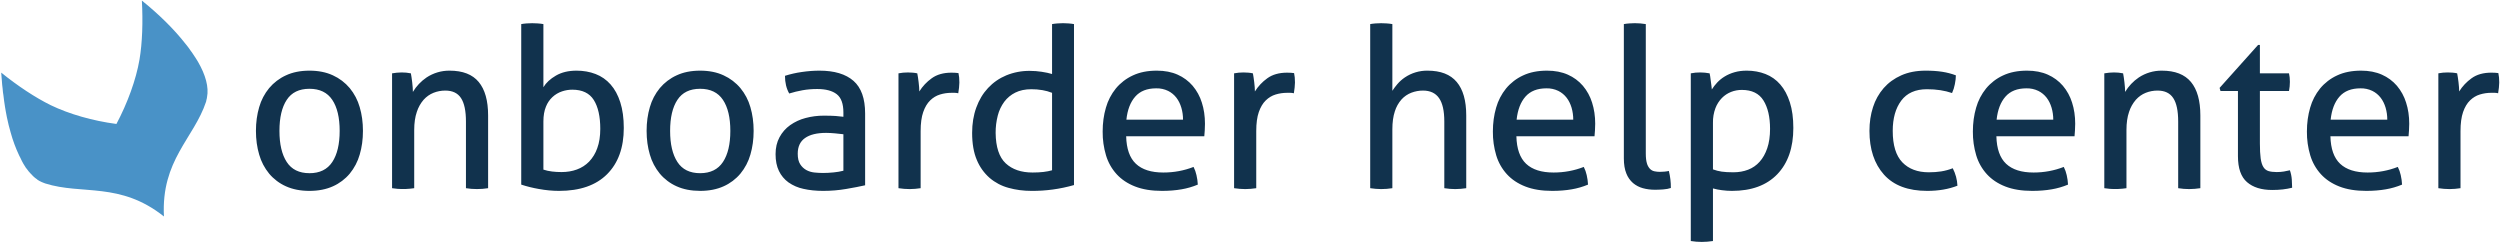
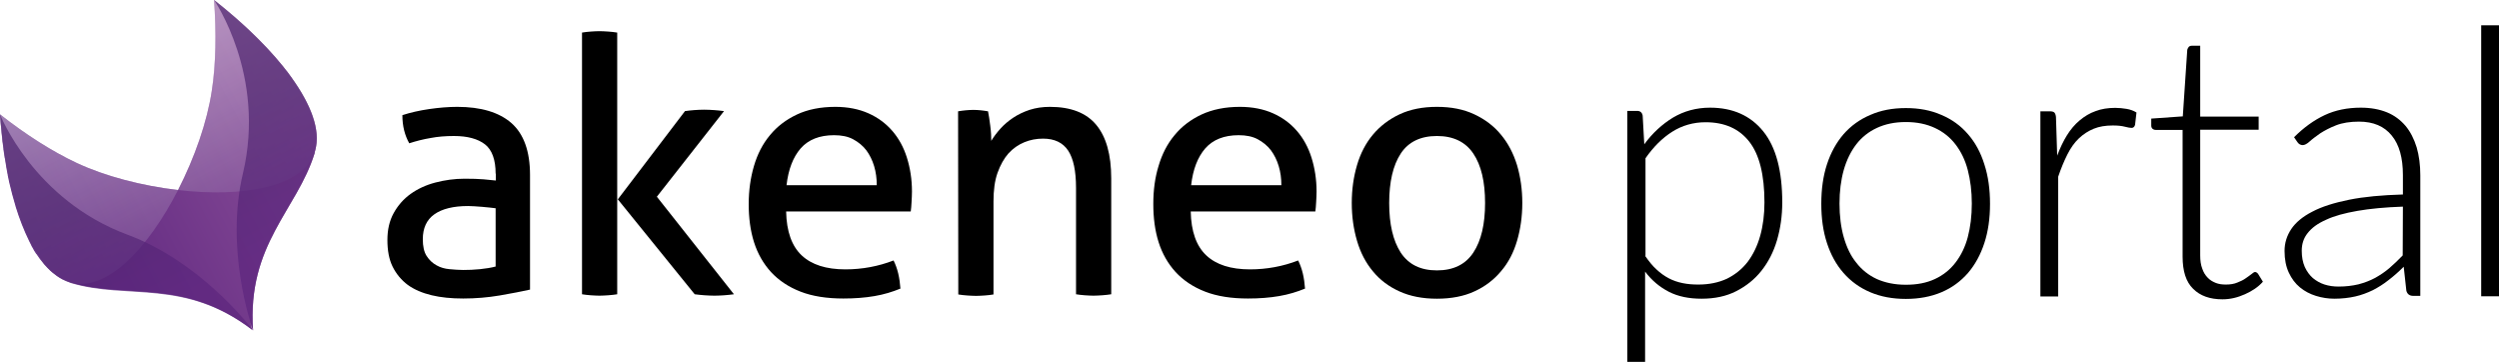
- <svg xmlns="http://www.w3.org/2000/svg" width="1541" height="150">
-   <g id="Page-1" fill="none" fill-rule="evenodd">
-     <g id="Desktop" transform="translate(-113 -125)">
-       <g id="Group-6" transform="translate(101 119)">
-         <g id="Group-5" fill="#4992C7">
-           <g id="Group-4">
-             <g id="Group-2">
-               <g id="Group">
-                 <g id="logo">
-                   <g id="Group-3">
-                     <g id="akeneo">
-                       <path d="M140.01 95.1c.15-.29.44-.6.73-.93.34-.41.77-.78 1.01-1.24 3.97-5.01 5.48-12.76 5-21.91-.1-.9-.18-1.65-.2-2.5-.12-1.36-.27-2.86-.5-4.41-.05-.15-.1-.29-.09-.52-.04-.38-.17-.8-.2-1.18l-.16-1.27c-.04-.38-.17-.8-.2-1.18-.13-.42-.12-.9-.25-1.32-.09-.28-.12-.66-.21-.94-2.24-11.64-6.56-24.26-11.89-36.12-5.27 11.92-11.6 23.4-17.81 31.73-7.53 10.12-18.76 20.54-30.69 28.91-12.07-8.31-23.2-18.63-30.87-28.76-6.3-8.45-12.68-19.68-18.04-31.68l-1.25 3.02c-.15.28-.2.6-.35.88-.26.7-.65 1.44-.9 2.14-.15.28-.25.7-.4.97l-.8 2.19c-.15.27-.2.6-.36.88-.35.88-.75 1.86-1 2.79-.5 1.4-.9 2.37-1.26 3.48-.41 1.21-.76 2.1-1.02 3.03-.1.18-.1.42-.2.6-.26.93-.56 1.72-.82 2.65-.1.19-.05.33-.15.51-.3 1.03-.62 2.05-.87 2.98-.88 3.22-1.62 6.39-2.21 9.52a85.93 85.93 0 0 0-1.74 14.86c-.01.7.02 1.32 0 2.02s-.08 1.26-.05 1.87c-.02.7.02 1.32.05 1.93.07.98.14 1.74.22 2.49.03.37-.02.47.08.52.16.8.28 1.7.45 2.5.17.56.25 1.08.43 1.64l.21.71c.09.29.27.62.3 1 .1.28.14.42.22.7.09.29.18.57.35.9.14.2.23.48.27.62.09.28.27.62.4.8.14.2.27.39.27.62.08.29.31.53.5.86.13.19.26.38.3.52.23.24.41.58.64.82.05.14.23.24.27.38.28.38.64.81.96 1.1.23.24.46.48.6.67 16.96 16.74 41.63 19.89 55.98 51.38 14.16-31.77 38.28-34.5 55.25-51.24z" id="Shape" transform="rotate(-27 84.55 83.95)" />
-                     </g>
-                   </g>
-                 </g>
-               </g>
-             </g>
-           </g>
+ <svg xmlns="http://www.w3.org/2000/svg" version="1.1" id="Logo_AKENEO_-_Couleur_-_Fond_Noir" x="0px" y="0px" width="1235.3px" height="178.8px" viewBox="0 0 1235.3 178.8" style="enable-background:new 0 0 1235.3 178.8;" xml:space="preserve">
+   <style type="text/css">
+ 	.st0{fill:url(#SVGID_1_);}
+ 	.st1{opacity:0.8;}
+ 	.st2{opacity:0.51;fill:url(#SVGID_2_);enable-background:new    ;}
+ 	.st3{opacity:0.51;fill:url(#SVGID_3_);enable-background:new    ;}
+ 	.st4{opacity:0.7;}
+ 	.st5{fill:url(#SVGID_4_);}
+ 	.st6{fill:url(#SVGID_5_);}
+ </style>
+   <g>
+     <g>
+       <g>
+         <path d="M245,85.8c0-6.9-1.8-11.8-5.3-14.5s-8.6-4.1-15.3-4.1c-4.1,0-8,0.3-11.6,1c-3.6,0.6-7.1,1.5-10.5,2.6     c-2.2-3.9-3.4-8.5-3.4-13.9c4-1.3,8.4-2.3,13.2-3c4.8-0.7,9.5-1.1,13.9-1.1c11.8,0,20.7,2.7,26.8,8c6.1,5.4,9.2,13.9,9.2,25.7     v56.6c-4.1,0.9-9.1,1.9-15,2.9s-11.9,1.5-18,1.5c-5.8,0-11-0.5-15.6-1.6s-8.6-2.8-11.8-5.1c-3.2-2.4-5.7-5.4-7.5-9     s-2.6-8.1-2.6-13.2c0-5.1,1-9.5,3.1-13.3s4.9-7,8.4-9.5s7.6-4.4,12.2-5.6c4.6-1.2,9.4-1.9,14.5-1.9c3.8,0,6.9,0.1,9.3,0.3     s4.4,0.4,6.1,0.6v-3.4H245z M245,102.9c-1.8-0.2-4-0.5-6.7-0.7s-5-0.4-6.9-0.4c-7.3,0-12.9,1.4-16.7,4.1     c-3.8,2.7-5.7,6.8-5.7,12.3c0,3.5,0.6,6.3,1.9,8.3c1.3,2,2.9,3.5,4.9,4.6c1.9,1.1,4.1,1.7,6.4,1.9c2.4,0.2,4.6,0.4,6.7,0.4     c2.7,0,5.5-0.1,8.4-0.4c2.9-0.3,5.4-0.7,7.7-1.3L245,102.9L245,102.9z" />
+         <path d="M287.7,16.1c1.3-0.2,2.7-0.4,4.3-0.5c1.6-0.1,3-0.2,4.3-0.2s2.8,0.1,4.4,0.2s3.1,0.3,4.4,0.5v129.3     c-1.3,0.2-2.8,0.4-4.4,0.5s-3.1,0.2-4.4,0.2s-2.7-0.1-4.3-0.2c-1.6-0.1-3-0.3-4.3-0.5V16.1z M305.4,98.5l33.2-43.6     c1.5-0.2,3.1-0.4,4.6-0.5s3.1-0.2,4.8-0.2c1.8,0,3.4,0.1,5,0.2c1.6,0.1,3.2,0.3,4.9,0.5l-33.2,42.3l38.1,48.2     c-1.6,0.2-3.2,0.4-4.8,0.5c-1.5,0.1-3.1,0.2-4.8,0.2c-1.6,0-3.3-0.1-4.9-0.2c-1.6-0.1-3.3-0.3-4.9-0.5L305.4,98.5z" />
+         <path d="M388.6,104.5c0.2,9.9,2.8,17.1,7.7,21.7c4.9,4.6,12.1,6.9,21.6,6.9c8.3,0,16.3-1.5,23.8-4.4c0.9,1.8,1.7,3.9,2.3,6.4     c0.6,2.5,0.9,5,1.1,7.5c-3.9,1.6-8.1,2.9-12.8,3.7c-4.6,0.8-9.8,1.2-15.4,1.2c-8.2,0-15.3-1.1-21.2-3.4     c-5.9-2.3-10.7-5.5-14.6-9.7c-3.8-4.2-6.6-9.1-8.4-14.8s-2.6-12-2.6-18.8c0-6.7,0.9-13,2.6-18.8s4.3-10.9,7.9-15.2     c3.5-4.3,8-7.7,13.3-10.2s11.7-3.8,19-3.8c6.2,0,11.7,1.1,16.4,3.2c4.7,2.1,8.6,5,11.8,8.7c3.2,3.7,5.6,8.1,7.2,13.2     c1.6,5.1,2.5,10.7,2.5,16.7c0,1.7-0.1,3.4-0.2,5.2c-0.1,1.8-0.2,3.4-0.4,4.7L388.6,104.5L388.6,104.5z M433.4,91.5     c0-3.3-0.4-6.4-1.3-9.4s-2.2-5.6-3.9-7.9c-1.7-2.2-3.9-4-6.5-5.4s-5.8-2-9.4-2c-7.2,0-12.7,2.2-16.5,6.5     c-3.8,4.4-6.1,10.4-7,18.2L433.4,91.5L433.4,91.5z" />
+         <path d="M473.6,55c1.3-0.2,2.6-0.4,3.8-0.5s2.5-0.2,3.8-0.2s2.5,0.1,3.6,0.2c1.1,0.1,2.3,0.3,3.6,0.5c0.4,1.8,0.7,4.1,1.1,7.1     c0.4,3,0.5,5.5,0.5,7.5c1.2-2,2.7-4,4.5-6c1.8-2,3.9-3.8,6.3-5.4c2.4-1.6,5.1-2.9,8.1-3.9c3.1-1,6.4-1.5,10.1-1.5     c10.4,0,18,3,22.9,8.9s7.4,14.7,7.4,26.4v57.3c-1.3,0.2-2.8,0.4-4.4,0.5s-3.1,0.2-4.4,0.2s-2.7-0.1-4.3-0.2     c-1.6-0.1-3-0.3-4.3-0.5V92.8c0-8.3-1.3-14.5-3.9-18.4s-6.7-5.9-12.4-5.9c-3.3,0-6.4,0.6-9.3,1.8c-2.9,1.2-5.5,3-7.8,5.5     c-2.2,2.5-4,5.7-5.4,9.6c-1.4,3.9-2,8.7-2,14.2v45.9c-1.3,0.2-2.7,0.4-4.3,0.5s-3,0.2-4.3,0.2s-2.8-0.1-4.4-0.2     c-1.6-0.1-3.1-0.3-4.4-0.5L473.6,55L473.6,55z" />
+         <path d="M588.6,104.5c0.2,9.9,2.8,17.1,7.7,21.7c4.9,4.6,12.1,6.9,21.6,6.9c8.3,0,16.3-1.5,23.8-4.4c0.9,1.8,1.7,3.9,2.3,6.4     s0.9,5,1.1,7.5c-3.9,1.6-8.1,2.9-12.8,3.7c-4.6,0.8-9.8,1.2-15.4,1.2c-8.2,0-15.3-1.1-21.2-3.4c-5.9-2.3-10.7-5.5-14.6-9.7     c-3.8-4.2-6.6-9.1-8.4-14.8s-2.6-12-2.6-18.8c0-6.7,0.8-13,2.6-18.8c1.7-5.8,4.3-10.9,7.9-15.2c3.5-4.3,8-7.7,13.3-10.2     c5.4-2.5,11.7-3.8,19-3.8c6.2,0,11.7,1.1,16.4,3.2c4.7,2.1,8.6,5,11.8,8.7c3.2,3.7,5.6,8.1,7.2,13.2c1.6,5.1,2.5,10.7,2.5,16.7     c0,1.7-0.1,3.4-0.2,5.2s-0.2,3.4-0.4,4.7L588.6,104.5L588.6,104.5z M633.4,91.5c0-3.3-0.4-6.4-1.3-9.4s-2.2-5.6-3.9-7.9     c-1.7-2.2-3.9-4-6.5-5.4s-5.8-2-9.4-2c-7.2,0-12.7,2.2-16.5,6.5c-3.8,4.4-6.1,10.4-7,18.2L633.4,91.5L633.4,91.5z" />
+         <path d="M710.3,147.6c-7.1,0-13.2-1.2-18.5-3.6c-5.3-2.4-9.7-5.7-13.2-10c-3.5-4.2-6.1-9.2-7.8-15c-1.7-5.8-2.6-12-2.6-18.7     s0.9-12.9,2.6-18.7s4.3-10.8,7.8-15s7.9-7.6,13.2-10.1c5.3-2.5,11.5-3.7,18.5-3.7c7.1,0,13.2,1.2,18.5,3.7     c5.3,2.5,9.7,5.8,13.2,10.1c3.5,4.2,6.1,9.2,7.9,15c1.7,5.8,2.6,12,2.6,18.7s-0.9,12.9-2.6,18.7s-4.3,10.8-7.9,15     c-3.5,4.2-7.9,7.6-13.2,10C723.6,146.4,717.4,147.6,710.3,147.6z M710.3,133.6c8.1,0,14.1-2.9,18-8.8c3.9-5.9,5.8-14.1,5.8-24.5     c0-10.5-1.9-18.6-5.8-24.4c-3.9-5.8-9.9-8.7-18-8.7s-14.1,2.9-17.9,8.7s-5.7,14-5.7,24.4c0,10.5,1.9,18.6,5.7,24.5     C696.3,130.7,702.2,133.6,710.3,133.6z" />
+       </g>
+       <g>
+         <linearGradient id="SVGID_1_" gradientUnits="userSpaceOnUse" x1="272.245" y1="215.823" x2="425.372" y2="215.823" gradientTransform="matrix(0.8818 -0.4717 -0.4717 -0.8818 -116.7754 450.649)">
+           <stop offset="4.294480e-02" style="stop-color:#5C257E" />
+           <stop offset="0.969" style="stop-color:#8B4F99" />
+         </linearGradient>
+         <path class="st0" d="M123.8,159.5c0.6,2,1.1,3.3,1.3,3.8c0.1,0-0.1,0,0,0l0,0l0,0l0,0l0,0c-3-42.6,21.7-59.5,30.4-87.5     c0.1-0.4,0.2-0.9,0.3-1.4c0.2-0.6,0.3-1.3,0.4-1.9c1.4-7.8-1.5-17-7.2-26.6c0-0.1-0.1-0.1-0.1-0.2c-0.5-0.8-1-1.6-1.5-2.4l0,0     c-0.9-1.5-2-3-3-4.5c-0.1-0.1-0.2-0.3-0.3-0.5c-0.3-0.4-0.6-0.8-0.9-1.2c-0.3-0.4-0.6-0.8-0.9-1.3c-0.3-0.4-0.6-0.8-1-1.2     c-0.3-0.4-0.7-0.8-1-1.3c-0.2-0.3-0.5-0.6-0.7-0.9C130.4,21.1,118.4,9.9,105.8,0l0,0l0,0l0,0c0,0-0.1-0.1,0,0     c1.2,16,0.9,32.1-1.1,44.8c-2.3,15.4-8.5,33.1-16.7,49.1c-17.9-2.1-36-6.8-50.1-13.4C26.1,75,12.7,66.5,0,56.5     c0.1,1.3,0.2,2.7,0.3,4c0,0.4,0.1,0.8,0.1,1.2c0.1,1,0.2,1.9,0.3,2.8c0,0.4,0.1,0.9,0.1,1.3c0.1,1,0.2,1.9,0.3,2.8     c0,0.4,0.1,0.8,0.1,1.2c0.2,1.2,0.3,2.4,0.5,3.6c0,0.1,0,0.2,0,0.4c0.2,1.4,0.4,2.8,0.6,4.1c0,0.1,0,0.2,0.1,0.3     c0.2,1.2,0.4,2.4,0.6,3.7c0,0.3,0.1,0.5,0.1,0.7c0.2,1.1,0.4,2.2,0.6,3.3c0.1,0.2,0.1,0.4,0.1,0.6c0.3,1.3,0.5,2.5,0.8,3.8l0,0     c0.9,4,2,7.9,3.1,11.6c0,0.1,0,0.1,0,0.1c1.9,6.2,4.2,12,6.7,17.1c0.4,0.7,0.8,1.5,1.1,2.2v0.1l0,0c0.3,0.6,0.7,1.3,1.1,1.9l0,0     c0,0,0,0,0,0.1c0.4,0.7,0.8,1.3,1.2,1.9l0,0c0.1,0.1,0.1,0.2,0.2,0.2l0,0c0.5,0.8,1.1,1.6,1.6,2.3c0.1,0.1,0.2,0.2,0.3,0.4     l0.1,0.1c0.6,0.8,1.3,1.6,1.9,2.4l0,0c0.5,0.5,0.9,1,1.4,1.5c0.2,0.2,0.4,0.4,0.6,0.6c0.3,0.3,0.6,0.6,0.9,0.9     c0.2,0.2,0.4,0.4,0.7,0.6c0.3,0.3,0.6,0.5,0.9,0.7c0.2,0.2,0.5,0.4,0.7,0.5c0.3,0.2,0.6,0.5,0.9,0.7c0.2,0.2,0.5,0.3,0.7,0.5     c0.3,0.2,0.6,0.4,1,0.6c0.2,0.1,0.5,0.3,0.7,0.4c0.4,0.2,0.7,0.4,1.1,0.5c0.2,0.1,0.4,0.2,0.6,0.3c0.6,0.3,1.2,0.5,1.7,0.7     c0.4,0.1,0.7,0.3,1,0.4c28.1,8.4,56.1-2.5,89.9,23.4" />
+         <g class="st1">
+           <linearGradient id="SVGID_2_" gradientUnits="userSpaceOnUse" x1="387.111" y1="145.553" x2="387.111" y2="292.309" gradientTransform="matrix(0.8818 -0.4717 -0.4717 -0.8818 -116.7754 450.649)">
+             <stop offset="4.294480e-02" style="stop-color:#5C257E" />
+             <stop offset="1" style="stop-color:#FFFFFF" />
+           </linearGradient>
+           <path class="st2" d="M104.7,44.8c-2.3,15.4-8.5,33.1-16.7,49.1c31.7,3.7,62.5-1.1,67.8-19.6c5.8-20.2-20.4-51.2-50-74.3      C107,16.2,106.6,32,104.7,44.8z" />
+           <linearGradient id="SVGID_3_" gradientUnits="userSpaceOnUse" x1="310.518" y1="145.559" x2="310.518" y2="292.315" gradientTransform="matrix(0.8818 -0.4717 -0.4717 -0.8818 -116.7754 450.649)">
+             <stop offset="4.294480e-02" style="stop-color:#5C257E" />
+             <stop offset="1" style="stop-color:#FFFFFF" />
+           </linearGradient>
+           <path class="st3" d="M37.9,80.5C26.1,75,12.7,66.5,0,56.5C2.8,94,14.1,133,34.1,139.4c18.3,5.8,39.4-17.1,53.9-45.5      C70.1,91.8,52,87.1,37.9,80.5z" />
        </g>
-         <path d="M202.74 123.66c-5.52 0-10.35-.95-14.49-2.83a28.79 28.79 0 0 1-10.35-7.8 32.47 32.47 0 0 1-6.14-11.73c-1.33-4.5-2-9.38-2-14.63 0-5.24.67-10.12 2-14.63a32.47 32.47 0 0 1 6.14-11.73 29.49 29.49 0 0 1 10.35-7.86c4.14-1.93 8.97-2.9 14.5-2.9 5.51 0 10.34.97 14.48 2.9a29.49 29.49 0 0 1 10.35 7.86 32.47 32.47 0 0 1 6.14 11.73c1.34 4.51 2 9.39 2 14.63 0 5.25-.66 10.12-2 14.63a32.47 32.47 0 0 1-6.14 11.73 28.79 28.79 0 0 1-10.35 7.8c-4.14 1.88-8.97 2.83-14.49 2.83zm0-10.9c6.35 0 11.04-2.3 14.08-6.9 3.04-4.6 4.55-11 4.55-19.19 0-8.19-1.51-14.56-4.55-19.11-3.04-4.56-7.73-6.83-14.08-6.83-6.34 0-11.01 2.27-14 6.83-3 4.55-4.49 10.92-4.49 19.11s1.5 14.58 4.49 19.18 7.66 6.9 14 6.9zm50.93-61.55a35.3 35.3 0 0 1 5.93-.56 27.1 27.1 0 0 1 5.66.56c.27 1.38.55 3.24.83 5.59.27 2.34.41 4.3.41 5.86a28.36 28.36 0 0 1 8.42-8.9 25.37 25.37 0 0 1 14.21-4.21c8.1 0 14.08 2.32 17.94 6.97 3.87 4.65 5.8 11.52 5.8 20.63V122c-1.01.18-2.16.32-3.45.41a46.13 46.13 0 0 1-6.83 0c-1.25-.09-2.37-.23-3.38-.41V80.88c0-6.54-1.02-11.34-3.04-14.42-2.02-3.09-5.24-4.63-9.66-4.63-2.58 0-5.01.46-7.31 1.38-2.3.92-4.33 2.35-6.08 4.28a21.42 21.42 0 0 0-4.2 7.52c-1.06 3.08-1.6 6.79-1.6 11.11V122a46.13 46.13 0 0 1-10.21.41c-1.28-.09-2.43-.23-3.44-.41V51.2zm79.62-30.36c1.01-.19 2.14-.33 3.38-.42a46.13 46.13 0 0 1 6.83 0c1.3.1 2.44.23 3.45.42v38.91c1.66-2.76 4.24-5.15 7.73-7.17 3.5-2.03 7.73-3.04 12.7-3.04 4.23 0 8.14.69 11.73 2.07a23.49 23.49 0 0 1 9.24 6.42c2.58 2.9 4.58 6.57 6 11.04 1.43 4.46 2.15 9.73 2.15 15.8 0 12.14-3.43 21.64-10.29 28.5-6.85 6.85-16.72 10.28-29.6 10.28-4.04 0-8.2-.4-12.49-1.18a75.8 75.8 0 0 1-10.83-2.69V20.85zm13.66 89.7c1.66.55 3.43.94 5.32 1.17 1.88.23 3.84.34 5.86.34 3.4 0 6.56-.52 9.45-1.58 2.9-1.06 5.41-2.67 7.53-4.83a23.1 23.1 0 0 0 5.03-8.28c1.25-3.36 1.87-7.34 1.87-11.94 0-7.64-1.34-13.57-4-17.8-2.67-4.23-7.09-6.35-13.25-6.35-2.12 0-4.21.34-6.28 1.03a16.1 16.1 0 0 0-9.94 9.38c-1.06 2.54-1.59 5.6-1.59 9.19v29.67zm96.6 13.1c-5.52 0-10.35-.94-14.49-2.82a28.79 28.79 0 0 1-10.35-7.8 32.47 32.47 0 0 1-6.14-11.73c-1.33-4.5-2-9.38-2-14.63 0-5.24.67-10.12 2-14.63a32.47 32.47 0 0 1 6.14-11.73 29.49 29.49 0 0 1 10.35-7.86c4.14-1.93 8.97-2.9 14.5-2.9 5.51 0 10.34.97 14.48 2.9a29.49 29.49 0 0 1 10.35 7.86 32.47 32.47 0 0 1 6.15 11.73c1.33 4.51 2 9.39 2 14.63 0 5.25-.67 10.12-2 14.63a32.47 32.47 0 0 1-6.15 11.73 28.79 28.79 0 0 1-10.35 7.8c-4.14 1.88-8.97 2.83-14.49 2.83zm0-10.9c6.35 0 11.04-2.3 14.08-6.9 3.04-4.6 4.55-10.99 4.55-19.18s-1.51-14.56-4.55-19.11c-3.04-4.56-7.73-6.83-14.08-6.83-6.34 0-11.01 2.27-14 6.83-3 4.55-4.49 10.92-4.49 19.11s1.5 14.58 4.49 19.18 7.66 6.9 14 6.9zm88.32-24a119 119 0 0 0-5.24-.56 63.7 63.7 0 0 0-5.38-.28c-5.7 0-10.05 1.06-13.04 3.18-3 2.11-4.49 5.33-4.49 9.66 0 2.76.5 4.92 1.52 6.48a10.46 10.46 0 0 0 3.8 3.6c1.51.82 3.2 1.33 5.03 1.51 1.84.18 3.59.28 5.25.28 2.11 0 4.3-.12 6.55-.35a39.5 39.5 0 0 0 6-1.03v-22.5zm0-13.4c0-5.42-1.38-9.2-4.14-11.31-2.76-2.12-6.76-3.17-12-3.17-3.22 0-6.23.25-9.04.76-2.8.5-5.54 1.17-8.21 2-1.75-3.04-2.62-6.67-2.62-10.9a63.55 63.55 0 0 1 10.35-2.35c3.77-.55 7.4-.83 10.9-.83 9.2 0 16.19 2.1 20.97 6.28 4.79 4.19 7.18 10.88 7.18 20.08v44.3c-3.22.73-7.13 1.5-11.73 2.27-4.6.79-9.3 1.18-14.08 1.18-4.5 0-8.57-.42-12.2-1.25a24.95 24.95 0 0 1-9.25-4 18.56 18.56 0 0 1-5.87-7.04c-1.38-2.85-2.07-6.3-2.07-10.35 0-3.95.8-7.42 2.42-10.41a21.72 21.72 0 0 1 6.55-7.46 29.22 29.22 0 0 1 9.52-4.41 43.35 43.35 0 0 1 11.32-1.45c2.94 0 5.36.07 7.24.2 1.89.14 3.48.3 4.76.49v-2.62zm33.95-24.14a29.15 29.15 0 0 1 5.8-.55c1.01 0 2.02.04 3.03.13 1.02.1 1.94.23 2.76.42.28 1.38.56 3.2.83 5.45.28 2.25.42 4.16.42 5.72a28.56 28.56 0 0 1 7.66-8.14c3.17-2.3 7.24-3.45 12.2-3.45.74 0 1.5.02 2.28.07.79.05 1.45.12 2 .2.19.84.33 1.71.42 2.63a29.15 29.15 0 0 1-.07 6.35c-.14 1.2-.3 2.34-.48 3.45a9.35 9.35 0 0 0-2.28-.28h-1.86c-2.49 0-4.85.35-7.1 1.04-2.26.69-4.29 1.9-6.08 3.65-1.8 1.75-3.22 4.14-4.28 7.18s-1.59 6.95-1.59 11.73V122a46.13 46.13 0 0 1-6.76.55 46.13 46.13 0 0 1-6.9-.55V51.2zm94.67-30.36c1.01-.19 2.16-.33 3.45-.42 1.29-.09 2.4-.14 3.31-.14 1.01 0 2.14.05 3.38.14 1.25.1 2.37.23 3.38.42v99.22a92.43 92.43 0 0 1-26.22 3.59c-4.96 0-9.68-.62-14.14-1.87a29.9 29.9 0 0 1-11.66-6.14 29.74 29.74 0 0 1-7.87-11.04c-1.93-4.5-2.9-10.07-2.9-16.7 0-5.7.85-10.9 2.56-15.59 1.7-4.7 4.11-8.72 7.24-12.07a32.3 32.3 0 0 1 11.25-7.8 37.16 37.16 0 0 1 14.56-2.76c2.39 0 4.8.18 7.24.55 2.44.37 4.58.83 6.42 1.38V20.85zm0 42.36a29.58 29.58 0 0 0-5.93-1.65 40.33 40.33 0 0 0-6.9-.56c-3.78 0-7.04.7-9.8 2.07a19.05 19.05 0 0 0-6.83 5.66 24.56 24.56 0 0 0-4 8.49 41.29 41.29 0 0 0-1.32 10.7c.1 8.73 2.17 14.99 6.21 18.76 4.05 3.77 9.57 5.66 16.56 5.66 2.4 0 4.6-.11 6.63-.34 2.02-.24 3.82-.58 5.38-1.04V63.21zm45.68 26.77c.18 7.73 2.18 13.39 6 16.98s9.45 5.38 16.9 5.38c6.54 0 12.75-1.15 18.64-3.45a20.69 20.69 0 0 1 1.79 5.04c.46 1.98.74 3.93.83 5.86a46.18 46.18 0 0 1-10 2.9c-3.64.64-7.67.97-12.08.97-6.44 0-11.96-.9-16.56-2.7-4.6-1.79-8.4-4.32-11.39-7.58a30.07 30.07 0 0 1-6.55-11.6 49.56 49.56 0 0 1-2.07-14.7c0-5.24.66-10.14 2-14.7a33.1 33.1 0 0 1 6.14-11.86 29.67 29.67 0 0 1 10.42-8c4.19-1.98 9.13-2.97 14.83-2.97 4.88 0 9.16.83 12.84 2.48a26.08 26.08 0 0 1 9.24 6.84 29.65 29.65 0 0 1 5.66 10.35c1.29 4 1.93 8.34 1.93 13.04 0 1.28-.04 2.64-.13 4.07-.1 1.42-.19 2.64-.28 3.65h-48.16zm35.05-10.2c0-2.58-.34-5.04-1.04-7.4-.69-2.34-1.7-4.38-3.03-6.13a14.77 14.77 0 0 0-5.1-4.21 16.04 16.04 0 0 0-7.39-1.59c-5.61 0-9.91 1.7-12.9 5.1-3 3.41-4.81 8.15-5.45 14.22h34.91zm31.46-28.57a29.15 29.15 0 0 1 5.8-.55c1.01 0 2.02.04 3.04.13 1 .1 1.93.23 2.76.42.27 1.38.55 3.2.82 5.45.28 2.25.42 4.16.42 5.72a28.56 28.56 0 0 1 7.66-8.14c3.17-2.3 7.24-3.45 12.21-3.45.74 0 1.5.02 2.28.07.78.05 1.45.12 2 .2.18.84.32 1.71.41 2.63a29.15 29.15 0 0 1-.07 6.35c-.14 1.2-.3 2.34-.48 3.45a9.35 9.35 0 0 0-2.28-.28h-1.86c-2.48 0-4.85.35-7.1 1.04-2.26.69-4.28 1.9-6.08 3.65-1.8 1.75-3.22 4.14-4.28 7.18s-1.58 6.95-1.58 11.73V122a46.13 46.13 0 0 1-6.76.55 46.13 46.13 0 0 1-6.9-.55V51.2zm83.9-30.36c1.02-.19 2.15-.33 3.39-.42a46.13 46.13 0 0 1 6.83 0c1.29.1 2.44.23 3.45.42v41.12a40.34 40.34 0 0 1 3.1-4.14 23.14 23.14 0 0 1 4.56-4.07 24.39 24.39 0 0 1 14-4.21c8.1 0 14.1 2.32 18.01 6.97 3.92 4.65 5.87 11.52 5.87 20.63V122a46.13 46.13 0 0 1-6.76.55c-1.01 0-2.14-.04-3.38-.14-1.25-.09-2.37-.23-3.38-.41V80.88c0-6.54-1.08-11.34-3.25-14.42-2.16-3.09-5.45-4.63-9.86-4.63-2.49 0-4.88.44-7.18 1.31a15.9 15.9 0 0 0-6.07 4.14 20 20 0 0 0-4.14 7.39c-1.01 3.03-1.52 6.71-1.52 11.04V122c-1.01.18-2.16.32-3.45.41-1.29.1-2.44.14-3.45.14a47.5 47.5 0 0 1-6.76-.55V20.85zm90.12 69.13c.19 7.73 2.19 13.39 6 16.98 3.82 3.59 9.46 5.38 16.91 5.38 6.53 0 12.74-1.15 18.63-3.45a20.69 20.69 0 0 1 1.8 5.04c.45 1.98.73 3.93.82 5.86a46.18 46.18 0 0 1-10 2.9c-3.64.64-7.66.97-12.08.97-6.44 0-11.96-.9-16.56-2.7-4.6-1.79-8.4-4.32-11.38-7.58a30.07 30.07 0 0 1-6.56-11.6 49.56 49.56 0 0 1-2.07-14.7c0-5.24.67-10.14 2-14.7a33.1 33.1 0 0 1 6.14-11.86 29.67 29.67 0 0 1 10.42-8c4.19-1.98 9.13-2.97 14.84-2.97 4.87 0 9.15.83 12.83 2.48a26.08 26.08 0 0 1 9.25 6.84 29.65 29.65 0 0 1 5.66 10.35c1.28 4 1.93 8.34 1.93 13.04 0 1.28-.05 2.64-.14 4.07-.1 1.42-.18 2.64-.28 3.65H946.7zm35.05-10.2c0-2.58-.34-5.04-1.03-7.4-.7-2.34-1.7-4.38-3.04-6.13a14.77 14.77 0 0 0-5.1-4.21 16.04 16.04 0 0 0-7.39-1.59c-5.6 0-9.9 1.7-12.9 5.1-2.99 3.41-4.8 8.15-5.45 14.22h34.91zm31.2-58.93c1-.19 2.13-.33 3.37-.42 1.25-.09 2.37-.14 3.38-.14 1.02 0 2.14.05 3.38.14 1.25.1 2.37.23 3.39.42v79.76c0 2.58.23 4.6.69 6.07a8.13 8.13 0 0 0 1.86 3.38c.78.79 1.7 1.3 2.76 1.52 1.06.23 2.18.35 3.38.35.83 0 1.77-.05 2.83-.14 1.06-.1 1.95-.23 2.69-.42a42.03 42.03 0 0 1 1.24 10.5c-1.29.45-2.85.75-4.69.89-1.84.14-3.54.2-5.1.2-2.67 0-5.16-.32-7.46-.96a16 16 0 0 1-6.07-3.17 14.95 14.95 0 0 1-4.14-5.94c-1.01-2.48-1.52-5.56-1.52-9.24v-82.8zm41.25 30.36a27.9 27.9 0 0 1 5.8-.56 32.06 32.06 0 0 1 5.8.56c.09.18.2.75.34 1.72s.28 2 .41 3.1l.42 3.18c.14 1.01.2 1.66.2 1.93.93-1.47 2.03-2.9 3.32-4.28a22.16 22.16 0 0 1 4.62-3.72c1.8-1.1 3.82-1.98 6.07-2.62 2.26-.65 4.76-.97 7.52-.97 4.14 0 7.98.69 11.53 2.07a23.03 23.03 0 0 1 9.1 6.42c2.54 2.9 4.51 6.57 5.94 11.04 1.43 4.46 2.14 9.73 2.14 15.8 0 12.14-3.3 21.64-9.87 28.5-6.58 6.85-15.9 10.28-27.94 10.28a48 48 0 0 1-6.21-.42 36.48 36.48 0 0 1-5.52-1.1v32.43a46.13 46.13 0 0 1-6.9.55c-1.02 0-2.14-.05-3.38-.14-1.25-.09-2.37-.23-3.39-.41V51.2zm13.67 59.2a27.2 27.2 0 0 0 5.38 1.38c1.84.27 4.23.41 7.17.41 3.32 0 6.35-.53 9.11-1.59a18.12 18.12 0 0 0 7.1-4.9c1.99-2.2 3.55-4.98 4.7-8.34 1.15-3.36 1.73-7.34 1.73-11.94 0-7.36-1.36-13.2-4.08-17.53-2.7-4.32-7.15-6.48-13.31-6.48-2.3 0-4.51.41-6.63 1.24-2.11.83-4 2.07-5.65 3.73a18.4 18.4 0 0 0-4 6.28 24.3 24.3 0 0 0-1.52 9.03v28.7zm147.8-.7a25.79 25.79 0 0 1 2.9 10.76c-5.44 2.13-11.65 3.19-18.64 3.19-11.77 0-20.65-3.34-26.63-10-5.98-6.68-8.97-15.67-8.97-26.99 0-5.24.73-10.12 2.2-14.63a33.25 33.25 0 0 1 6.56-11.73c2.9-3.3 6.51-5.93 10.83-7.86 4.33-1.93 9.34-2.9 15.05-2.9 3.86 0 7.26.23 10.2.69a41.9 41.9 0 0 1 8.43 2.2c0 1.57-.21 3.39-.63 5.46a23.73 23.73 0 0 1-1.72 5.45c-4.5-1.56-9.66-2.35-15.46-2.35-7.08 0-12.37 2.35-15.87 7.04-3.5 4.7-5.24 10.9-5.24 18.63 0 8.83 1.98 15.3 5.93 19.4 3.96 4.09 9.39 6.13 16.29 6.13 2.76 0 5.31-.18 7.66-.55a34.81 34.81 0 0 0 7.1-1.93zm26.9-19.73c.19 7.73 2.19 13.39 6 16.98 3.83 3.59 9.46 5.38 16.91 5.38 6.53 0 12.74-1.15 18.63-3.45a20.69 20.69 0 0 1 1.8 5.04c.46 1.98.73 3.93.82 5.86a46.18 46.18 0 0 1-10 2.9c-3.64.64-7.66.97-12.08.97-6.44 0-11.96-.9-16.56-2.7-4.6-1.79-8.4-4.32-11.38-7.58a30.07 30.07 0 0 1-6.56-11.6 49.56 49.56 0 0 1-2.07-14.7c0-5.24.67-10.14 2-14.7a33.1 33.1 0 0 1 6.15-11.86 29.67 29.67 0 0 1 10.41-8c4.2-1.98 9.14-2.97 14.84-2.97 4.88 0 9.15.83 12.83 2.48a26.08 26.08 0 0 1 9.25 6.84 29.65 29.65 0 0 1 5.66 10.35c1.29 4 1.93 8.34 1.93 13.04 0 1.28-.05 2.64-.14 4.07-.09 1.42-.18 2.64-.27 3.65h-48.17zm35.06-10.2c0-2.58-.35-5.04-1.04-7.4-.69-2.34-1.7-4.38-3.03-6.13a14.77 14.77 0 0 0-5.11-4.21 16.04 16.04 0 0 0-7.38-1.59c-5.62 0-9.92 1.7-12.9 5.1-3 3.41-4.81 8.15-5.46 14.22h34.92zm31.46-28.57a35.3 35.3 0 0 1 5.93-.56 27.1 27.1 0 0 1 5.66.56c.28 1.38.55 3.24.83 5.59.28 2.34.41 4.3.41 5.86a28.36 28.36 0 0 1 8.42-8.9 25.37 25.37 0 0 1 14.22-4.21c8.1 0 14.07 2.32 17.94 6.97 3.86 4.65 5.8 11.52 5.8 20.63V122a48.96 48.96 0 0 1-6.9.55c-1.02 0-2.15-.04-3.39-.14-1.24-.09-2.37-.23-3.38-.41V80.88c0-6.54-1.01-11.34-3.04-14.42-2.02-3.09-5.24-4.63-9.66-4.63-2.57 0-5.01.46-7.31 1.38-2.3.92-4.32 2.35-6.07 4.28a21.42 21.42 0 0 0-4.21 7.52c-1.06 3.08-1.59 6.79-1.59 11.11V122a46.13 46.13 0 0 1-10.21.41c-1.29-.09-2.44-.23-3.45-.41V51.2zm82.39 10.9h-10.77l-.55-1.93 23.74-26.5h1.1v17.53h17.94c.37 1.56.55 3.3.55 5.24a29.15 29.15 0 0 1-.55 5.66H1405V94.4c0 3.86.16 6.95.48 9.25.33 2.3.88 4.07 1.66 5.3a5.64 5.64 0 0 0 3.17 2.5c1.34.4 3.02.61 5.04.61 1.56 0 3.04-.11 4.42-.34a48 48 0 0 0 3.72-.76 21.74 21.74 0 0 1 1.17 5.66c.14 1.93.21 3.63.21 5.1-1.84.46-3.77.8-5.8 1.04-2.02.23-4.18.34-6.48.34-6.62 0-11.8-1.6-15.52-4.83-3.73-3.22-5.6-8.55-5.6-16V62.1zm56.99 27.87c.18 7.73 2.18 13.39 6 16.98s9.46 5.38 16.9 5.38c6.54 0 12.75-1.15 18.64-3.45a20.69 20.69 0 0 1 1.8 5.04c.45 1.98.73 3.93.82 5.86a46.18 46.18 0 0 1-10 2.9c-3.64.64-7.66.97-12.08.97-6.44 0-11.96-.9-16.56-2.7-4.6-1.79-8.4-4.32-11.38-7.58a30.07 30.07 0 0 1-6.56-11.6 49.56 49.56 0 0 1-2.07-14.7c0-5.24.67-10.14 2-14.7a33.1 33.1 0 0 1 6.14-11.86 29.67 29.67 0 0 1 10.42-8c4.19-1.98 9.13-2.97 14.84-2.97 4.87 0 9.15.83 12.83 2.48a26.08 26.08 0 0 1 9.25 6.84 29.65 29.65 0 0 1 5.65 10.35c1.3 4 1.94 8.34 1.94 13.04 0 1.28-.05 2.64-.14 4.07-.1 1.42-.19 2.64-.28 3.65h-48.16zm35.05-10.2c0-2.58-.34-5.04-1.03-7.4-.7-2.34-1.7-4.38-3.04-6.13a14.77 14.77 0 0 0-5.1-4.21 16.04 16.04 0 0 0-7.39-1.59c-5.61 0-9.91 1.7-12.9 5.1-3 3.41-4.8 8.15-5.45 14.22h34.91zM1515 51.2a29.15 29.15 0 0 1 5.8-.55c1 0 2.02.04 3.03.13 1.01.1 1.93.23 2.76.42.27 1.38.55 3.2.83 5.45.27 2.25.41 4.16.41 5.72a28.56 28.56 0 0 1 7.66-8.14c3.17-2.3 7.24-3.45 12.21-3.45.74 0 1.5.02 2.28.07.78.05 1.45.12 2 .2.18.84.32 1.71.41 2.63a29.15 29.15 0 0 1-.07 6.35c-.13 1.2-.3 2.34-.48 3.45a9.35 9.35 0 0 0-2.27-.28h-1.87c-2.48 0-4.85.35-7.1 1.04-2.26.69-4.28 1.9-6.08 3.65-1.8 1.75-3.22 4.14-4.28 7.18-1.05 3.04-1.58 6.95-1.58 11.73V122a46.13 46.13 0 0 1-6.76.55 46.13 46.13 0 0 1-6.9-.55V51.2z" id="onboarder-help-cente" fill="#11324D" />
+         <g class="st4">
+           <linearGradient id="SVGID_4_" gradientUnits="userSpaceOnUse" x1="310.514" y1="265.909" x2="310.514" y2="151.655" gradientTransform="matrix(0.8818 -0.4717 -0.4717 -0.8818 -116.7754 450.649)">
+             <stop offset="0.233" style="stop-color:#4E256F" />
+             <stop offset="0.841" style="stop-color:#5C257E" />
+           </linearGradient>
+           <path class="st5" d="M63.1,116C16.4,98.7,0,56.5,0,56.5l0,0c1.7,23,6.6,46.5,14.8,62.8c0.4,0.7,0.7,1.4,1.1,2.1      c0,0.1,0.1,0.1,0.1,0.2c0.4,0.6,0.7,1.3,1.1,1.9c0,0.1,0.1,0.2,0.2,0.2c0.4,0.6,0.7,1.2,1.1,1.8c0.1,0.1,0.1,0.2,0.2,0.2      c0.4,0.6,0.7,1.1,1.1,1.7c0.3,0.4,0.5,0.7,0.7,1c0.1,0.1,0.1,0.2,0.2,0.3c0.2,0.2,0.4,0.5,0.5,0.7c0.4,0.6,0.9,1.1,1.3,1.6      c3.5,4.1,7.5,7.1,11.8,8.5c0.4,0.1,0.7,0.3,1,0.4c28.1,8.4,56.1-2.5,89.9,23.4C122.5,159.8,98.5,129.2,63.1,116z" />
+           <linearGradient id="SVGID_5_" gradientUnits="userSpaceOnUse" x1="387.088" y1="265.903" x2="387.088" y2="151.65" gradientTransform="matrix(0.8818 -0.4717 -0.4717 -0.8818 -116.7754 450.649)">
+             <stop offset="0.233" style="stop-color:#4E256F" />
+             <stop offset="0.841" style="stop-color:#5C257E" />
+           </linearGradient>
+           <path class="st6" d="M155.8,74.3c5.8-20.2-20.4-51.2-50-74.3l0,0c0,0,25.8,37.1,14.3,85.6c-8.9,37.4,4,74.8,5,77.7      c0.1,0-0.1,0,0,0l0,0l0,0l0,0l0,0c-3-42.6,21.7-59.5,30.4-87.5C155.5,75.3,155.6,74.8,155.8,74.3z" />
+         </g>
      </g>
+     </g>
+     <g>
+       <path d="M812.8,71.3c4-5.5,8.8-9.9,14.2-13.2c5.4-3.2,11.5-4.9,18.3-4.9c11.2,0,20,3.9,26.3,11.7c6.3,7.8,9.4,19.5,9.4,35.1    c0,6.7-0.9,12.9-2.6,18.7s-4.3,10.8-7.7,15.1s-7.6,7.6-12.5,10.1s-10.6,3.7-17.1,3.7c-6.2,0-11.6-1.1-16.1-3.4    c-4.5-2.3-8.5-5.6-11.8-10v44.6h-8.8v-124h4.9c1.5,0,2.4,0.8,2.7,2.3L812.8,71.3z M813.2,126.4c1.8,2.6,3.6,4.9,5.6,6.7    c1.9,1.8,4,3.3,6.1,4.4c2.1,1.1,4.4,1.9,6.9,2.4c2.4,0.5,5,0.7,7.7,0.7c5.4,0,10.1-1,14.2-2.9c4-2,7.4-4.7,10.2-8.3    c2.7-3.6,4.8-7.9,6.2-12.9s2.1-10.5,2.1-16.5c0-13.6-2.5-23.6-7.5-30s-12.2-9.6-21.6-9.6c-6.1,0-11.6,1.6-16.5,4.7    c-4.9,3.1-9.3,7.5-13.2,13.1v48.2H813.2z" />
+       <path d="M942.1,53.4c6.6,0,12.4,1.1,17.6,3.4c5.2,2.2,9.6,5.4,13.1,9.5c3.6,4.1,6.3,9.1,8.1,14.9c1.9,5.8,2.8,12.3,2.8,19.5    s-0.9,13.6-2.8,19.4c-1.9,5.8-4.6,10.7-8.1,14.8c-3.6,4.1-7.9,7.3-13.1,9.5s-11.1,3.3-17.6,3.3c-6.6,0-12.4-1.1-17.6-3.3    s-9.6-5.4-13.2-9.5s-6.3-9-8.2-14.8s-2.8-12.2-2.8-19.4s0.9-13.7,2.8-19.5c1.9-5.8,4.6-10.7,8.2-14.9c3.6-4.1,8-7.3,13.2-9.5    C929.7,54.5,935.5,53.4,942.1,53.4z M942.1,140.7c5.5,0,10.2-0.9,14.3-2.8c4.1-1.9,7.5-4.6,10.2-8.1c2.7-3.5,4.8-7.7,6.1-12.6    c1.3-4.9,2-10.5,2-16.6S974,89,972.7,84s-3.4-9.2-6.1-12.7s-6.1-6.2-10.2-8.1c-4.1-1.9-8.8-2.9-14.3-2.9s-10.2,1-14.3,2.9    c-4.1,1.9-7.5,4.6-10.2,8.1c-2.7,3.5-4.8,7.8-6.2,12.7c-1.4,5-2.1,10.5-2.1,16.6s0.7,11.7,2.1,16.6c1.4,4.9,3.4,9.2,6.2,12.6    c2.7,3.5,6.1,6.2,10.2,8.1C931.9,139.7,936.6,140.7,942.1,140.7z" />
+       <path d="M1016.9,76.9c1.4-3.7,3-7.1,4.8-10s3.9-5.4,6.3-7.4s5-3.6,7.9-4.6c2.9-1.1,6.1-1.6,9.7-1.6c1.9,0,3.8,0.2,5.6,0.5    c1.8,0.3,3.5,0.9,4.9,1.8l-0.7,6.1c-0.3,1-0.9,1.5-1.7,1.5c-0.7,0-1.9-0.2-3.4-0.6c-1.5-0.4-3.5-0.6-5.9-0.6    c-3.6,0-6.7,0.5-9.4,1.6c-2.7,1.1-5.2,2.7-7.4,4.8c-2.2,2.1-4.1,4.8-5.7,8s-3.1,6.8-4.5,10.9v59.2h-8.8V55h4.7    c1,0,1.8,0.2,2.2,0.6c0.4,0.4,0.7,1.2,0.8,2.2L1016.9,76.9z" />
+       <path d="M1098.6,147.9c-6.2,0-11-1.7-14.5-5.2c-3.5-3.4-5.2-8.7-5.2-15.9V64.2h-13.2c-0.7,0-1.2-0.2-1.7-0.6    c-0.4-0.4-0.6-0.9-0.6-1.6v-3.4l15.6-1.1l2.2-32.8c0.1-0.6,0.4-1,0.7-1.5c0.4-0.4,0.9-0.6,1.6-0.6h4.1v35h28.9v6.5h-28.9v62.1    c0,2.5,0.3,4.7,1,6.5c0.6,1.8,1.5,3.3,2.7,4.5c1.1,1.2,2.5,2,4,2.6s3.2,0.8,5,0.8c2.2,0,4.1-0.3,5.7-1c1.6-0.6,3-1.3,4.1-2.1    c1.2-0.8,2.1-1.5,2.9-2.1c0.7-0.6,1.3-1,1.7-1c0.5,0,1,0.3,1.5,0.9l2.4,3.9c-2.3,2.6-5.3,4.6-8.9,6.2S1102.5,147.9,1098.6,147.9z" />
+       <path d="M1134,67.8c4.8-4.8,9.8-8.4,15.1-10.9c5.3-2.5,11.3-3.7,17.9-3.7c4.9,0,9.2,0.8,12.9,2.3s6.7,3.8,9.2,6.7    c2.4,2.9,4.2,6.4,5.5,10.6c1.2,4.1,1.8,8.8,1.8,13.8v59.6h-3.5c-1.8,0-3-0.9-3.4-2.6l-1.3-11.8c-2.5,2.5-5,4.7-7.5,6.6    c-2.5,2-5.1,3.6-7.8,5c-2.7,1.3-5.6,2.4-8.7,3.1c-3.1,0.7-6.6,1.1-10.3,1.1c-3.1,0-6.2-0.5-9.1-1.4s-5.6-2.3-7.9-4.2    s-4.1-4.3-5.5-7.3s-2.1-6.5-2.1-10.7c0-3.9,1.1-7.5,3.3-10.8s5.7-6.2,10.4-8.6c4.7-2.5,10.8-4.4,18.2-5.9    c7.4-1.5,16.3-2.3,26.6-2.6v-9.6c0-8.5-1.8-15-5.5-19.5c-3.7-4.6-9.1-6.9-16.2-6.9c-4.4,0-8.2,0.6-11.3,1.8    c-3.1,1.2-5.7,2.6-7.9,4c-2.1,1.5-3.9,2.8-5.2,4c-1.3,1.2-2.5,1.8-3.4,1.8c-0.7,0-1.2-0.2-1.7-0.5c-0.4-0.3-0.8-0.7-1.1-1.2    L1134,67.8z M1187.8,102.1c-8.7,0.3-16.2,1-22.5,2.1s-11.5,2.5-15.5,4.4c-4.1,1.8-7.1,4-9.1,6.6c-2,2.5-2.9,5.4-2.9,8.7    c0,3.1,0.5,5.7,1.5,8c1,2.2,2.4,4.1,4,5.5c1.7,1.4,3.6,2.5,5.8,3.2c2.2,0.7,4.5,1,6.9,1c3.6,0,6.8-0.4,9.8-1.1    c3-0.8,5.7-1.8,8.3-3.2c2.5-1.4,4.9-3,7.1-4.9s4.4-4,6.5-6.2L1187.8,102.1L1187.8,102.1z" />
+       <path d="M1235.3,12.5v133.9h-8.8V12.5H1235.3z" />
    </g>
  </g>
</svg>
